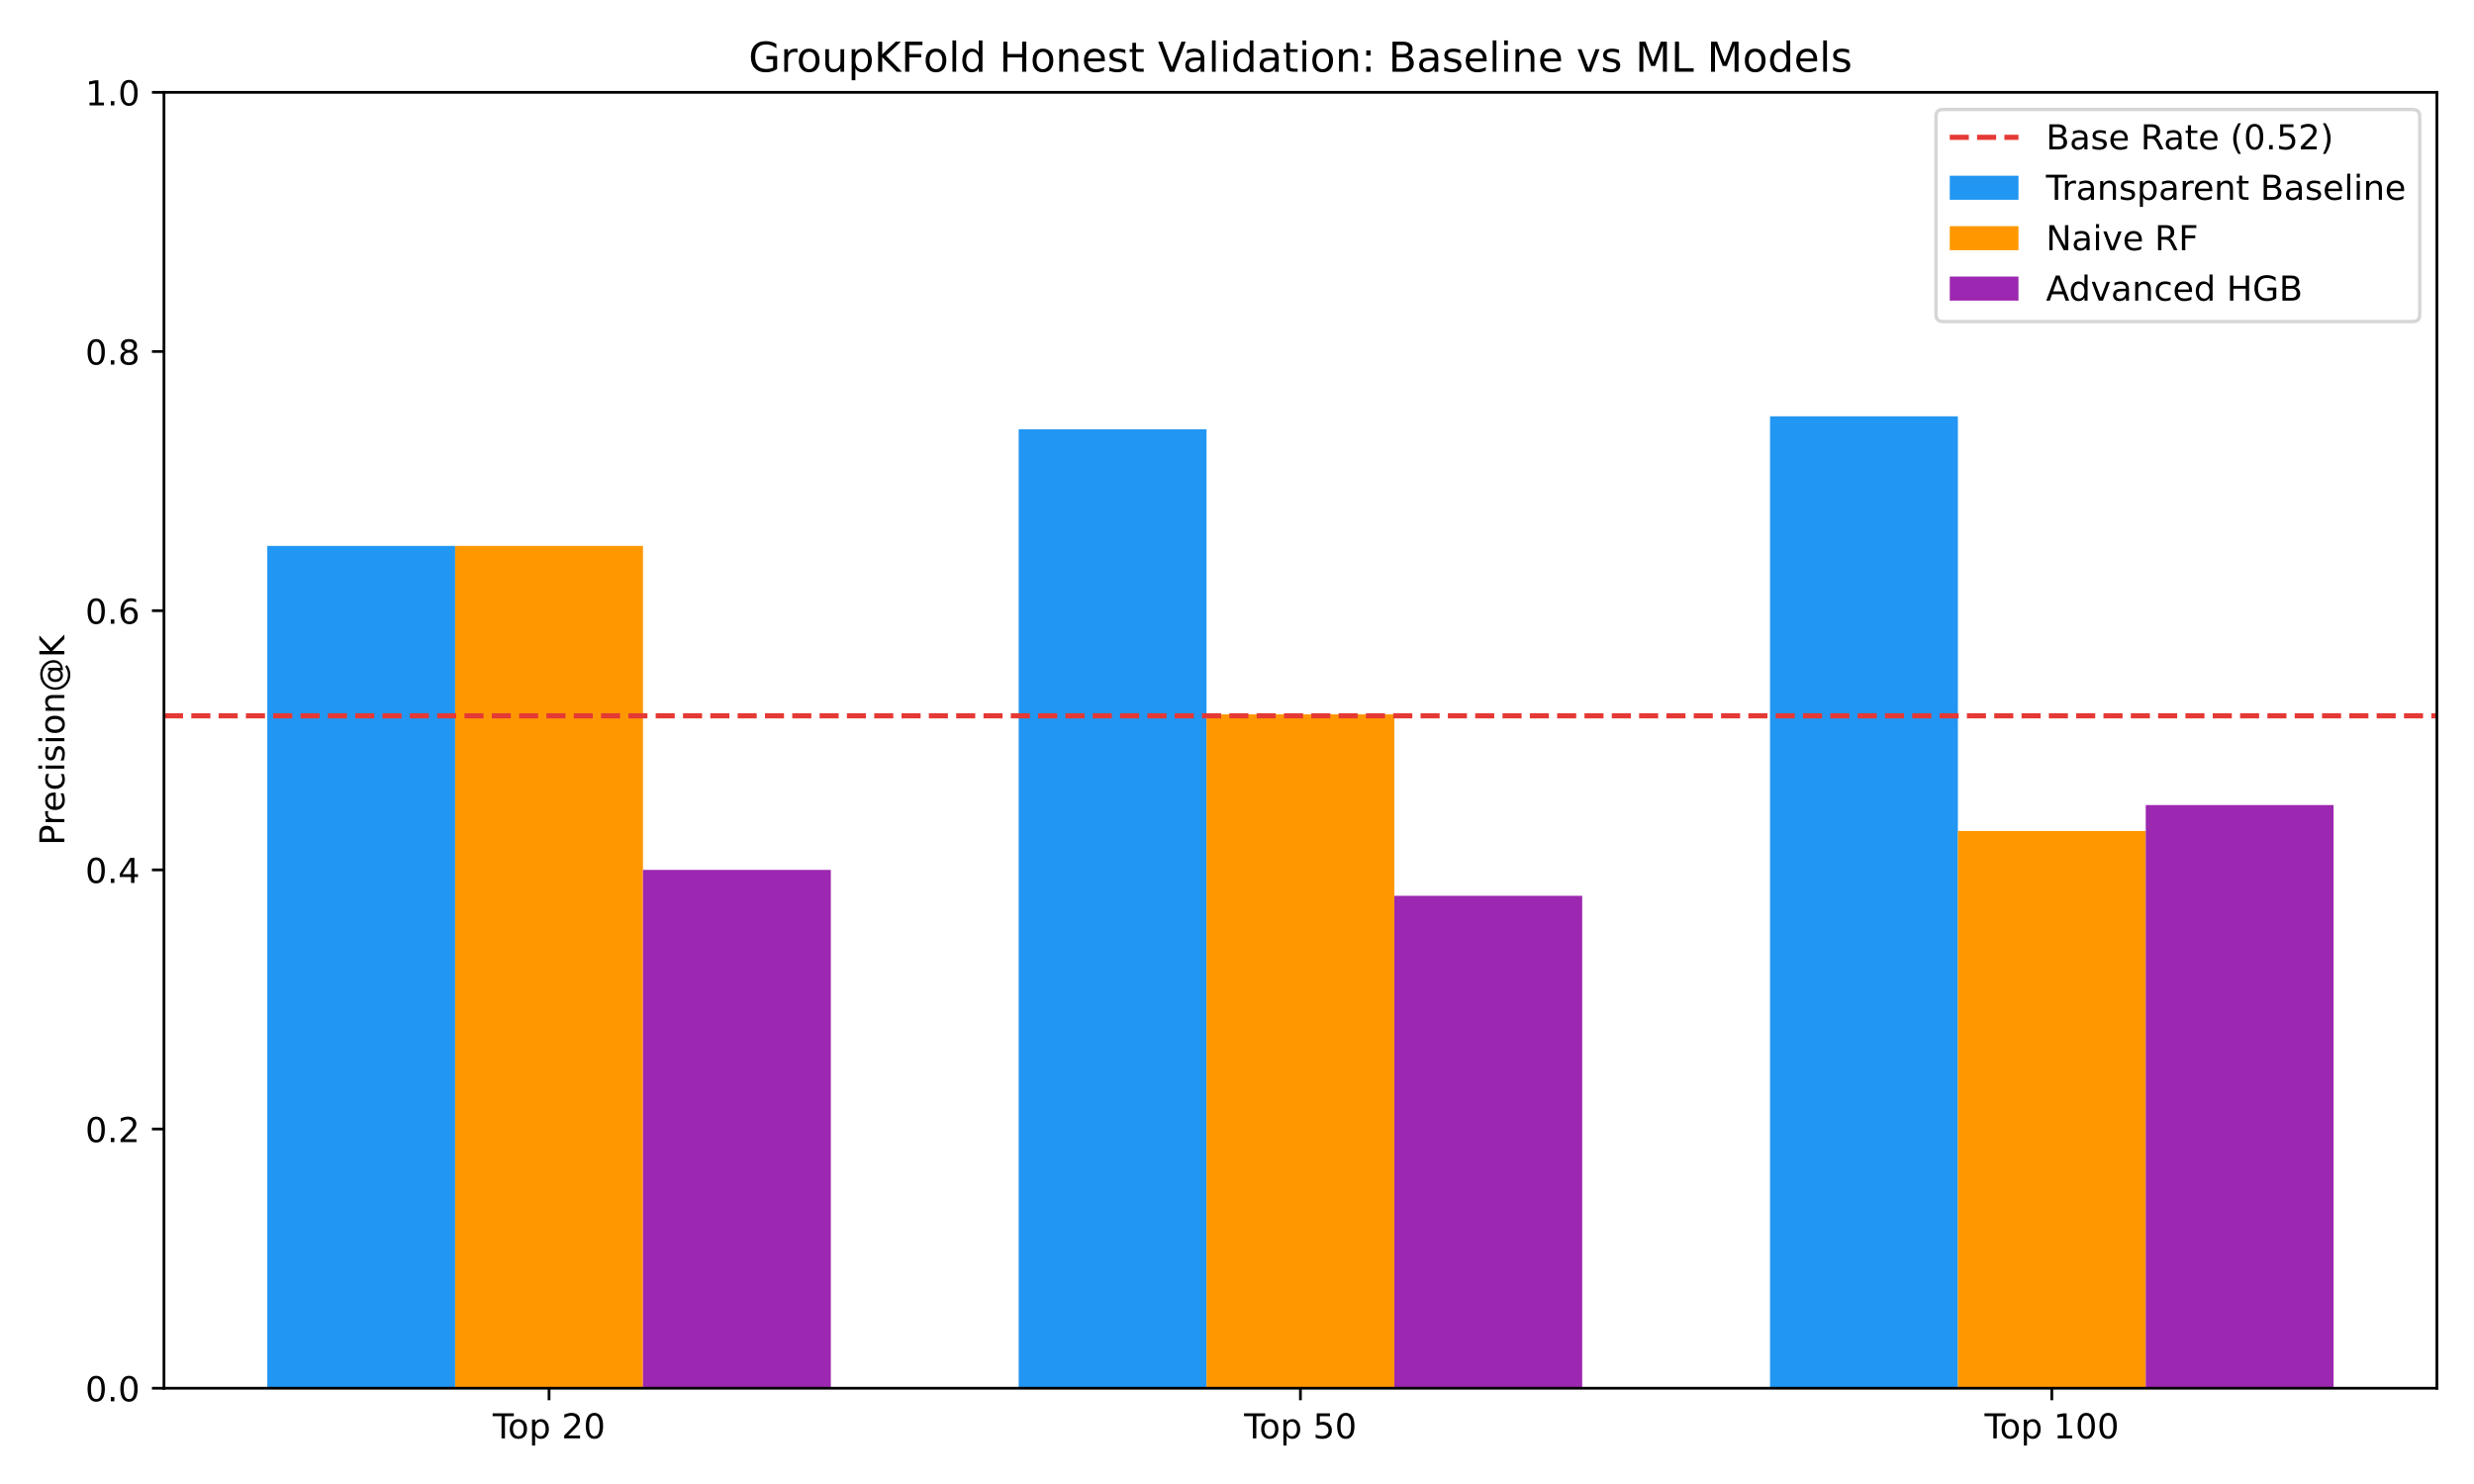
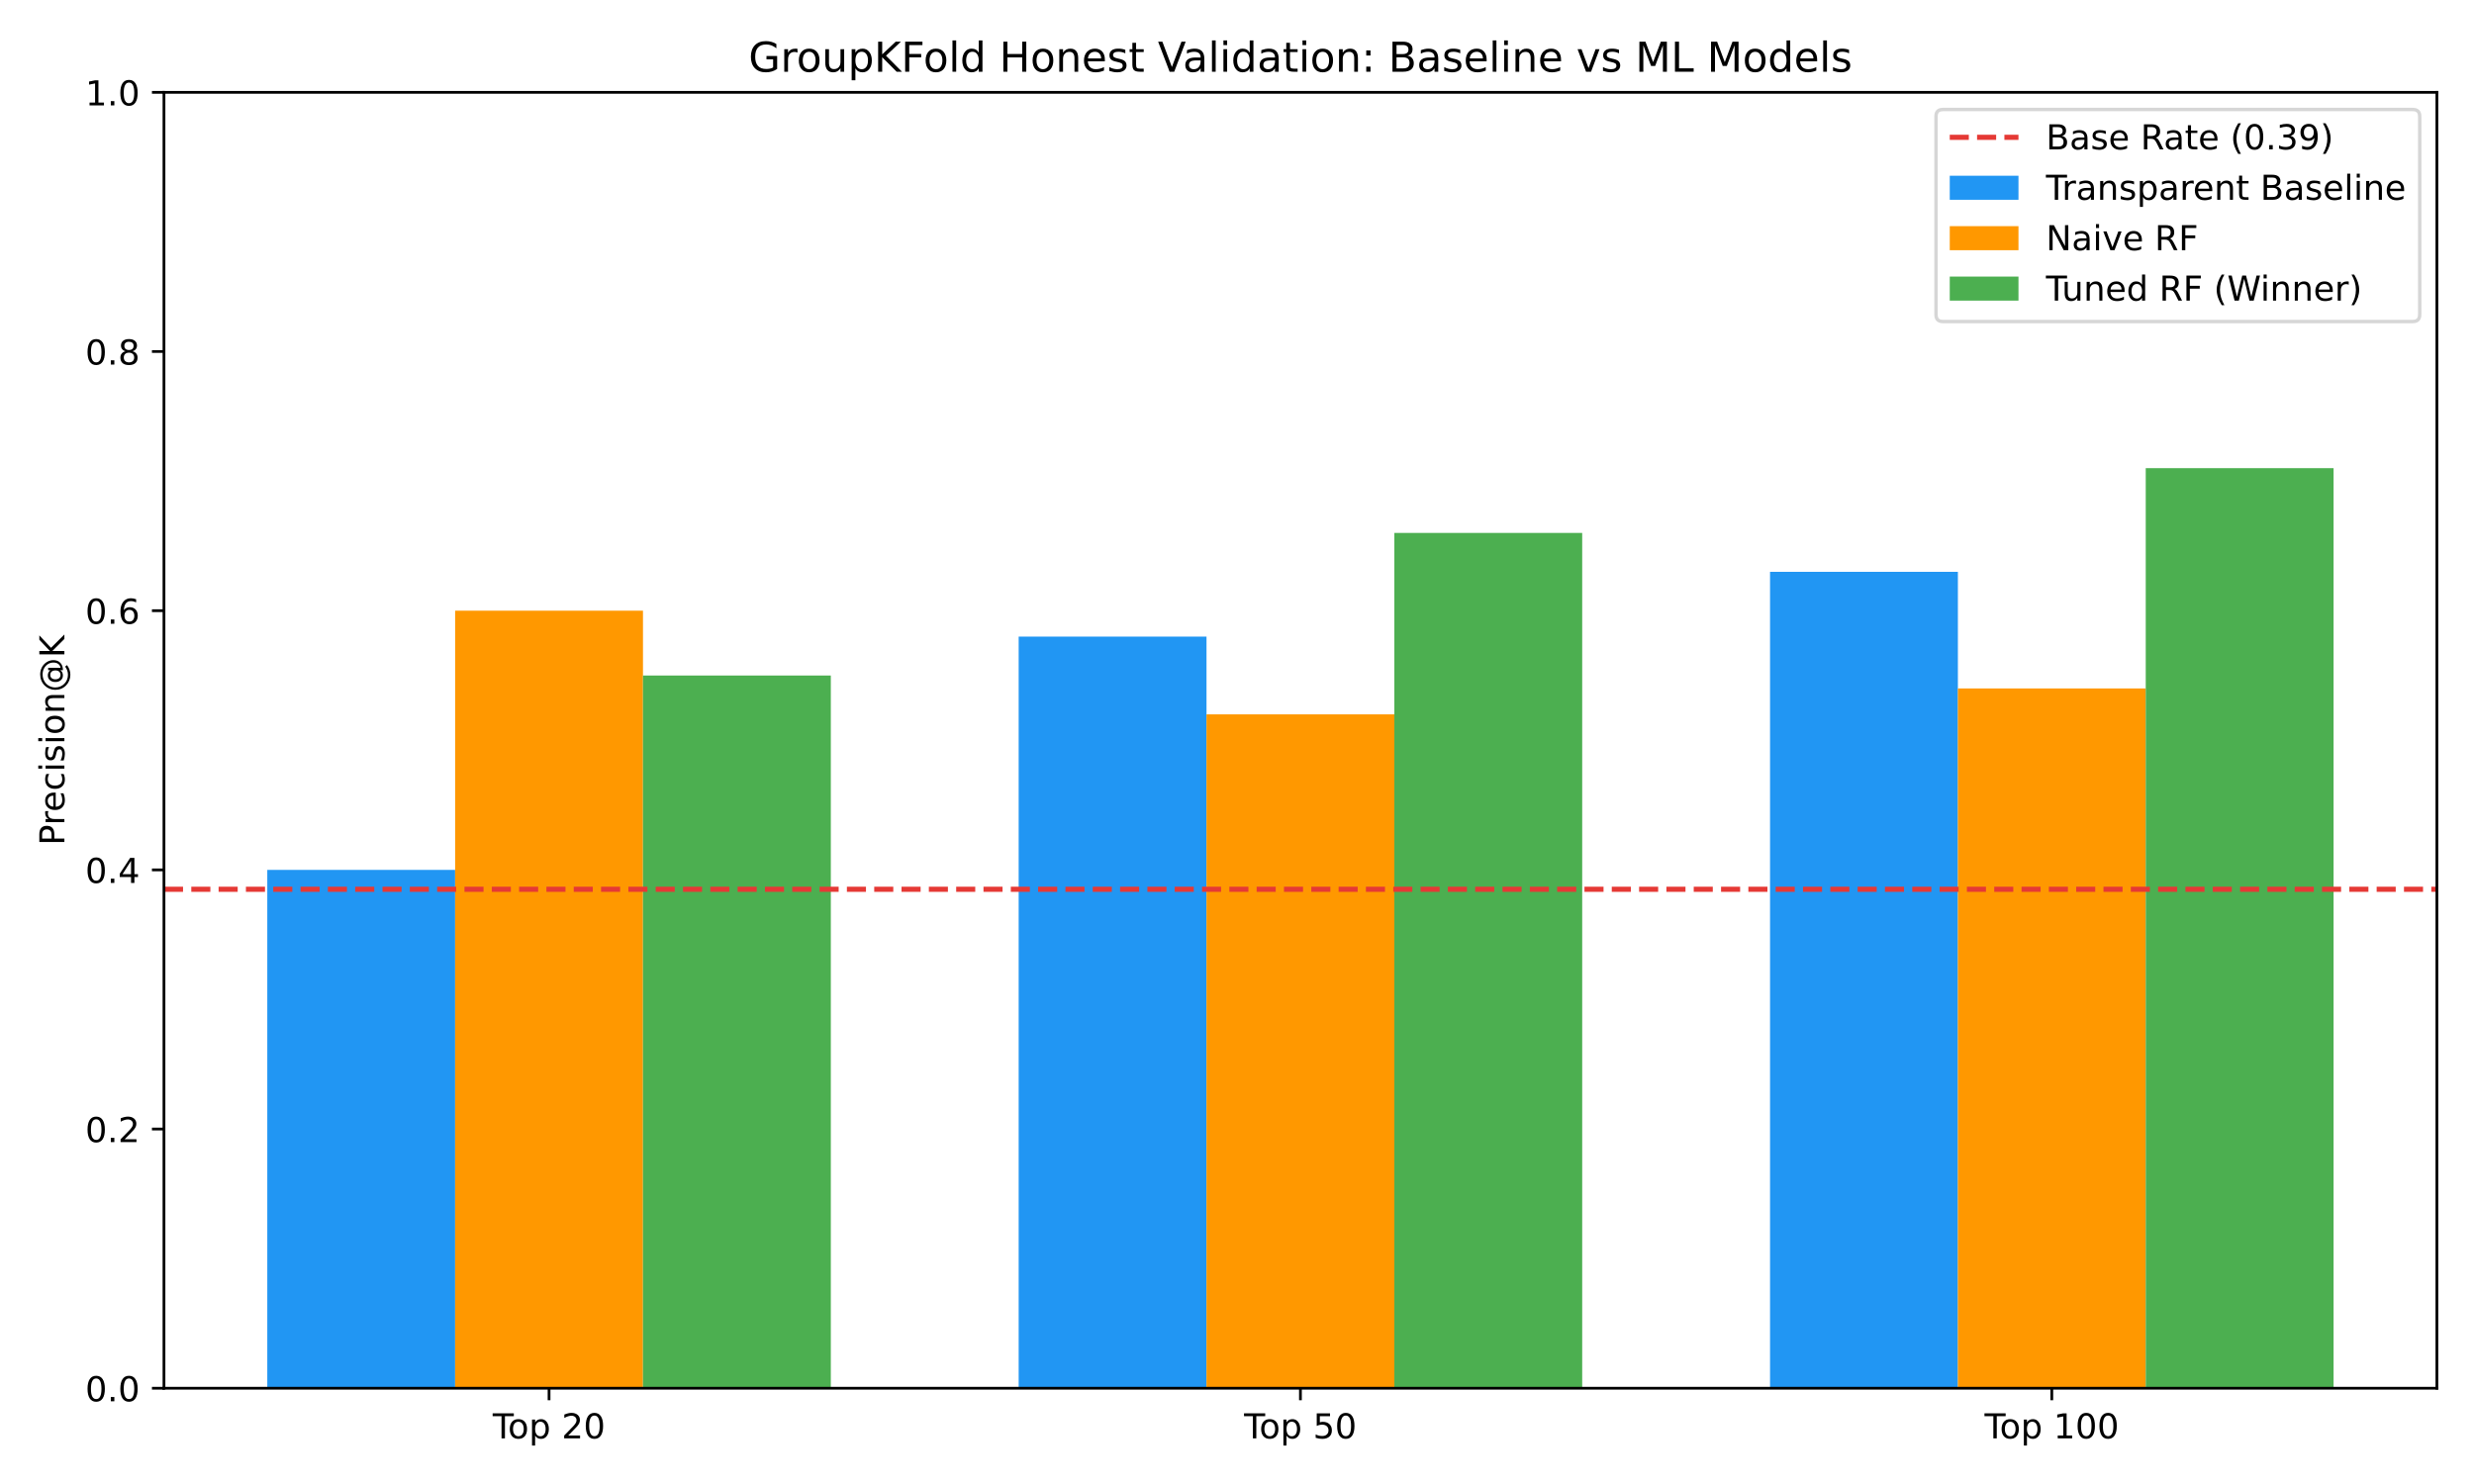
<svg xmlns="http://www.w3.org/2000/svg" xmlns:xlink="http://www.w3.org/1999/xlink" width="720pt" height="432pt" viewBox="0 0 720 432" version="1.1">
  <defs>
    <style type="text/css">*{stroke-linejoin: round; stroke-linecap: butt}</style>
  </defs>
  <g id="figure_1">
    <g id="patch_1">
      <path d="M 0 432  L 720 432  L 720 0  L 0 0  z " style="fill: #ffffff" />
    </g>
    <g id="axes_1">
      <g id="patch_2">
        <path d="M 47.72 404.12  L 709.2 404.12  L 709.2 26.88  L 47.72 26.88  z " style="fill: #ffffff" />
      </g>
      <g id="patch_3">
-         <path d="M 77.787 404.12  L 132.455 404.12  L 132.455 158.914  L 77.787 158.914  z " clip-path="url(#p6fac7a1ce3)" style="fill: #2196f3" />
+         <path d="M 77.787 404.12  L 132.455 404.12  L 132.455 253.224  L 77.787 253.224  z " clip-path="url(#p44893b37e2)" style="fill: #2196f3" />
      </g>
      <g id="patch_4">
-         <path d="M 296.458 404.12  L 351.126 404.12  L 351.126 124.962  L 296.458 124.962  z " clip-path="url(#p6fac7a1ce3)" style="fill: #2196f3" />
+         <path d="M 296.458 404.12  L 351.126 404.12  L 351.126 185.321  L 296.458 185.321  z " clip-path="url(#p44893b37e2)" style="fill: #2196f3" />
      </g>
      <g id="patch_5">
-         <path d="M 515.129 404.12  L 569.797 404.12  L 569.797 121.19  L 515.129 121.19  z " clip-path="url(#p6fac7a1ce3)" style="fill: #2196f3" />
+         <path d="M 515.129 404.12  L 569.797 404.12  L 569.797 166.459  L 515.129 166.459  z " clip-path="url(#p44893b37e2)" style="fill: #2196f3" />
      </g>
      <g id="patch_6">
-         <path d="M 132.455 404.12  L 187.123 404.12  L 187.123 158.914  L 132.455 158.914  z " clip-path="url(#p6fac7a1ce3)" style="fill: #ff9800" />
+         <path d="M 132.455 404.12  L 187.123 404.12  L 187.123 177.776  L 132.455 177.776  z " clip-path="url(#p44893b37e2)" style="fill: #ff9800" />
      </g>
      <g id="patch_7">
-         <path d="M 351.126 404.12  L 405.794 404.12  L 405.794 207.955  L 351.126 207.955  z " clip-path="url(#p6fac7a1ce3)" style="fill: #ff9800" />
+         <path d="M 351.126 404.12  L 405.794 404.12  L 405.794 207.955  L 351.126 207.955  z " clip-path="url(#p44893b37e2)" style="fill: #ff9800" />
      </g>
      <g id="patch_8">
-         <path d="M 569.797 404.12  L 624.465 404.12  L 624.465 241.907  L 569.797 241.907  z " clip-path="url(#p6fac7a1ce3)" style="fill: #ff9800" />
+         <path d="M 569.797 404.12  L 624.465 404.12  L 624.465 200.41  L 569.797 200.41  z " clip-path="url(#p44893b37e2)" style="fill: #ff9800" />
      </g>
      <g id="patch_9">
-         <path d="M 187.123 404.12  L 241.791 404.12  L 241.791 253.224  L 187.123 253.224  z " clip-path="url(#p6fac7a1ce3)" style="fill: #9c27b0" />
+         <path d="M 187.123 404.12  L 241.791 404.12  L 241.791 196.638  L 187.123 196.638  z " clip-path="url(#p44893b37e2)" style="fill: #4caf50" />
      </g>
      <g id="patch_10">
-         <path d="M 405.794 404.12  L 460.462 404.12  L 460.462 260.769  L 405.794 260.769  z " clip-path="url(#p6fac7a1ce3)" style="fill: #9c27b0" />
+         <path d="M 405.794 404.12  L 460.462 404.12  L 460.462 155.142  L 405.794 155.142  z " clip-path="url(#p44893b37e2)" style="fill: #4caf50" />
      </g>
      <g id="patch_11">
-         <path d="M 624.465 404.12  L 679.133 404.12  L 679.133 234.362  L 624.465 234.362  z " clip-path="url(#p6fac7a1ce3)" style="fill: #9c27b0" />
+         <path d="M 624.465 404.12  L 679.133 404.12  L 679.133 136.28  L 624.465 136.28  z " clip-path="url(#p44893b37e2)" style="fill: #4caf50" />
      </g>
      <g id="matplotlib.axis_1">
        <g id="xtick_1">
          <g id="line2d_1">
            <defs>
-               <path id="m9fb6469fd8" d="M 0 0  L 0 3.5  " style="stroke: #000000; stroke-width: 0.8" />
-             </defs>
-             <g>
-               <use xlink:href="#m9fb6469fd8" x="159.789" y="404.12" style="stroke: #000000; stroke-width: 0.8" />
+               <path id="m343d3f849c" d="M 0 0  L 0 3.5  " style="stroke: #000000; stroke-width: 0.8" />
+             </defs>
+             <g>
+               <use xlink:href="#m343d3f849c" x="159.789" y="404.12" style="stroke: #000000; stroke-width: 0.8" />
            </g>
          </g>
          <g id="text_1">
            <g transform="translate(143.3999 418.7184) scale(0.1 -0.1)">
              <defs>
                <path id="DejaVuSans-54" d="M -19 4666  L 3928 4666  L 3928 4134  L 2272 4134  L 2272 0  L 1638 0  L 1638 4134  L -19 4134  L -19 4666  z " transform="scale(0.015625)" />
                <path id="DejaVuSans-6f" d="M 1959 3097  Q 1497 3097 1228 2736  Q 959 2375 959 1747  Q 959 1119 1226 758  Q 1494 397 1959 397  Q 2419 397 2687 759  Q 2956 1122 2956 1747  Q 2956 2369 2687 2733  Q 2419 3097 1959 3097  z M 1959 3584  Q 2709 3584 3137 3096  Q 3566 2609 3566 1747  Q 3566 888 3137 398  Q 2709 -91 1959 -91  Q 1206 -91 779 398  Q 353 888 353 1747  Q 353 2609 779 3096  Q 1206 3584 1959 3584  z " transform="scale(0.015625)" />
                <path id="DejaVuSans-70" d="M 1159 525  L 1159 -1331  L 581 -1331  L 581 3500  L 1159 3500  L 1159 2969  Q 1341 3281 1617 3432  Q 1894 3584 2278 3584  Q 2916 3584 3314 3078  Q 3713 2572 3713 1747  Q 3713 922 3314 415  Q 2916 -91 2278 -91  Q 1894 -91 1617 61  Q 1341 213 1159 525  z M 3116 1747  Q 3116 2381 2855 2742  Q 2594 3103 2138 3103  Q 1681 3103 1420 2742  Q 1159 2381 1159 1747  Q 1159 1113 1420 752  Q 1681 391 2138 391  Q 2594 391 2855 752  Q 3116 1113 3116 1747  z " transform="scale(0.015625)" />
                <path id="DejaVuSans-20" transform="scale(0.015625)" />
                <path id="DejaVuSans-32" d="M 1228 531  L 3431 531  L 3431 0  L 469 0  L 469 531  Q 828 903 1448 1529  Q 2069 2156 2228 2338  Q 2531 2678 2651 2914  Q 2772 3150 2772 3378  Q 2772 3750 2511 3984  Q 2250 4219 1831 4219  Q 1534 4219 1204 4116  Q 875 4013 500 3803  L 500 4441  Q 881 4594 1212 4672  Q 1544 4750 1819 4750  Q 2544 4750 2975 4387  Q 3406 4025 3406 3419  Q 3406 3131 3298 2873  Q 3191 2616 2906 2266  Q 2828 2175 2409 1742  Q 1991 1309 1228 531  z " transform="scale(0.015625)" />
                <path id="DejaVuSans-30" d="M 2034 4250  Q 1547 4250 1301 3770  Q 1056 3291 1056 2328  Q 1056 1369 1301 889  Q 1547 409 2034 409  Q 2525 409 2770 889  Q 3016 1369 3016 2328  Q 3016 3291 2770 3770  Q 2525 4250 2034 4250  z M 2034 4750  Q 2819 4750 3233 4129  Q 3647 3509 3647 2328  Q 3647 1150 3233 529  Q 2819 -91 2034 -91  Q 1250 -91 836 529  Q 422 1150 422 2328  Q 422 3509 836 4129  Q 1250 4750 2034 4750  z " transform="scale(0.015625)" />
              </defs>
              <use xlink:href="#DejaVuSans-54" />
              <use xlink:href="#DejaVuSans-6f" transform="translate(44.08398 0)" />
              <use xlink:href="#DejaVuSans-70" transform="translate(105.2656 0)" />
              <use xlink:href="#DejaVuSans-20" transform="translate(168.7422 0)" />
              <use xlink:href="#DejaVuSans-32" transform="translate(200.5293 0)" />
              <use xlink:href="#DejaVuSans-30" transform="translate(264.1523 0)" />
            </g>
          </g>
        </g>
        <g id="xtick_2">
          <g id="line2d_2">
            <g>
-               <use xlink:href="#m9fb6469fd8" x="378.46" y="404.12" style="stroke: #000000; stroke-width: 0.8" />
+               <use xlink:href="#m343d3f849c" x="378.46" y="404.12" style="stroke: #000000; stroke-width: 0.8" />
            </g>
          </g>
          <g id="text_2">
            <g transform="translate(362.0709 418.7184) scale(0.1 -0.1)">
              <defs>
                <path id="DejaVuSans-35" d="M 691 4666  L 3169 4666  L 3169 4134  L 1269 4134  L 1269 2991  Q 1406 3038 1543 3061  Q 1681 3084 1819 3084  Q 2600 3084 3056 2656  Q 3513 2228 3513 1497  Q 3513 744 3044 326  Q 2575 -91 1722 -91  Q 1428 -91 1123 -41  Q 819 9 494 109  L 494 744  Q 775 591 1075 516  Q 1375 441 1709 441  Q 2250 441 2565 725  Q 2881 1009 2881 1497  Q 2881 1984 2565 2268  Q 2250 2553 1709 2553  Q 1456 2553 1204 2497  Q 953 2441 691 2322  L 691 4666  z " transform="scale(0.015625)" />
              </defs>
              <use xlink:href="#DejaVuSans-54" />
              <use xlink:href="#DejaVuSans-6f" transform="translate(44.08398 0)" />
              <use xlink:href="#DejaVuSans-70" transform="translate(105.2656 0)" />
              <use xlink:href="#DejaVuSans-20" transform="translate(168.7422 0)" />
              <use xlink:href="#DejaVuSans-35" transform="translate(200.5293 0)" />
              <use xlink:href="#DejaVuSans-30" transform="translate(264.1523 0)" />
            </g>
          </g>
        </g>
        <g id="xtick_3">
          <g id="line2d_3">
            <g>
-               <use xlink:href="#m9fb6469fd8" x="597.131" y="404.12" style="stroke: #000000; stroke-width: 0.8" />
+               <use xlink:href="#m343d3f849c" x="597.131" y="404.12" style="stroke: #000000; stroke-width: 0.8" />
            </g>
          </g>
          <g id="text_3">
            <g transform="translate(577.5608 418.7184) scale(0.1 -0.1)">
              <defs>
                <path id="DejaVuSans-31" d="M 794 531  L 1825 531  L 1825 4091  L 703 3866  L 703 4441  L 1819 4666  L 2450 4666  L 2450 531  L 3481 531  L 3481 0  L 794 0  L 794 531  z " transform="scale(0.015625)" />
              </defs>
              <use xlink:href="#DejaVuSans-54" />
              <use xlink:href="#DejaVuSans-6f" transform="translate(44.08398 0)" />
              <use xlink:href="#DejaVuSans-70" transform="translate(105.2656 0)" />
              <use xlink:href="#DejaVuSans-20" transform="translate(168.7422 0)" />
              <use xlink:href="#DejaVuSans-31" transform="translate(200.5293 0)" />
              <use xlink:href="#DejaVuSans-30" transform="translate(264.1523 0)" />
              <use xlink:href="#DejaVuSans-30" transform="translate(327.7754 0)" />
            </g>
          </g>
        </g>
      </g>
      <g id="matplotlib.axis_2">
        <g id="ytick_1">
          <g id="line2d_4">
            <defs>
-               <path id="mf5c9fa3a97" d="M 0 0  L -3.5 0  " style="stroke: #000000; stroke-width: 0.8" />
-             </defs>
-             <g>
-               <use xlink:href="#mf5c9fa3a97" x="47.72" y="404.12" style="stroke: #000000; stroke-width: 0.8" />
+               <path id="m980106cc9d" d="M 0 0  L -3.5 0  " style="stroke: #000000; stroke-width: 0.8" />
+             </defs>
+             <g>
+               <use xlink:href="#m980106cc9d" x="47.72" y="404.12" style="stroke: #000000; stroke-width: 0.8" />
            </g>
          </g>
          <g id="text_4">
            <g transform="translate(24.81687 407.9192) scale(0.1 -0.1)">
              <defs>
                <path id="DejaVuSans-2e" d="M 684 794  L 1344 794  L 1344 0  L 684 0  L 684 794  z " transform="scale(0.015625)" />
              </defs>
              <use xlink:href="#DejaVuSans-30" />
              <use xlink:href="#DejaVuSans-2e" transform="translate(63.62305 0)" />
              <use xlink:href="#DejaVuSans-30" transform="translate(95.41016 0)" />
            </g>
          </g>
        </g>
        <g id="ytick_2">
          <g id="line2d_5">
            <g>
-               <use xlink:href="#mf5c9fa3a97" x="47.72" y="328.672" style="stroke: #000000; stroke-width: 0.8" />
+               <use xlink:href="#m980106cc9d" x="47.72" y="328.672" style="stroke: #000000; stroke-width: 0.8" />
            </g>
          </g>
          <g id="text_5">
            <g transform="translate(24.81687 332.4712) scale(0.1 -0.1)">
              <use xlink:href="#DejaVuSans-30" />
              <use xlink:href="#DejaVuSans-2e" transform="translate(63.62305 0)" />
              <use xlink:href="#DejaVuSans-32" transform="translate(95.41016 0)" />
            </g>
          </g>
        </g>
        <g id="ytick_3">
          <g id="line2d_6">
            <g>
-               <use xlink:href="#mf5c9fa3a97" x="47.72" y="253.224" style="stroke: #000000; stroke-width: 0.8" />
+               <use xlink:href="#m980106cc9d" x="47.72" y="253.224" style="stroke: #000000; stroke-width: 0.8" />
            </g>
          </g>
          <g id="text_6">
            <g transform="translate(24.81687 257.0232) scale(0.1 -0.1)">
              <defs>
                <path id="DejaVuSans-34" d="M 2419 4116  L 825 1625  L 2419 1625  L 2419 4116  z M 2253 4666  L 3047 4666  L 3047 1625  L 3713 1625  L 3713 1100  L 3047 1100  L 3047 0  L 2419 0  L 2419 1100  L 313 1100  L 313 1709  L 2253 4666  z " transform="scale(0.015625)" />
              </defs>
              <use xlink:href="#DejaVuSans-30" />
              <use xlink:href="#DejaVuSans-2e" transform="translate(63.62305 0)" />
              <use xlink:href="#DejaVuSans-34" transform="translate(95.41016 0)" />
            </g>
          </g>
        </g>
        <g id="ytick_4">
          <g id="line2d_7">
            <g>
-               <use xlink:href="#mf5c9fa3a97" x="47.72" y="177.776" style="stroke: #000000; stroke-width: 0.8" />
+               <use xlink:href="#m980106cc9d" x="47.72" y="177.776" style="stroke: #000000; stroke-width: 0.8" />
            </g>
          </g>
          <g id="text_7">
            <g transform="translate(24.81687 181.5752) scale(0.1 -0.1)">
              <defs>
                <path id="DejaVuSans-36" d="M 2113 2584  Q 1688 2584 1439 2293  Q 1191 2003 1191 1497  Q 1191 994 1439 701  Q 1688 409 2113 409  Q 2538 409 2786 701  Q 3034 994 3034 1497  Q 3034 2003 2786 2293  Q 2538 2584 2113 2584  z M 3366 4563  L 3366 3988  Q 3128 4100 2886 4159  Q 2644 4219 2406 4219  Q 1781 4219 1451 3797  Q 1122 3375 1075 2522  Q 1259 2794 1537 2939  Q 1816 3084 2150 3084  Q 2853 3084 3261 2657  Q 3669 2231 3669 1497  Q 3669 778 3244 343  Q 2819 -91 2113 -91  Q 1303 -91 875 529  Q 447 1150 447 2328  Q 447 3434 972 4092  Q 1497 4750 2381 4750  Q 2619 4750 2861 4703  Q 3103 4656 3366 4563  z " transform="scale(0.015625)" />
              </defs>
              <use xlink:href="#DejaVuSans-30" />
              <use xlink:href="#DejaVuSans-2e" transform="translate(63.62305 0)" />
              <use xlink:href="#DejaVuSans-36" transform="translate(95.41016 0)" />
            </g>
          </g>
        </g>
        <g id="ytick_5">
          <g id="line2d_8">
            <g>
-               <use xlink:href="#mf5c9fa3a97" x="47.72" y="102.328" style="stroke: #000000; stroke-width: 0.8" />
+               <use xlink:href="#m980106cc9d" x="47.72" y="102.328" style="stroke: #000000; stroke-width: 0.8" />
            </g>
          </g>
          <g id="text_8">
            <g transform="translate(24.81687 106.1272) scale(0.1 -0.1)">
              <defs>
                <path id="DejaVuSans-38" d="M 2034 2216  Q 1584 2216 1326 1975  Q 1069 1734 1069 1313  Q 1069 891 1326 650  Q 1584 409 2034 409  Q 2484 409 2743 651  Q 3003 894 3003 1313  Q 3003 1734 2745 1975  Q 2488 2216 2034 2216  z M 1403 2484  Q 997 2584 770 2862  Q 544 3141 544 3541  Q 544 4100 942 4425  Q 1341 4750 2034 4750  Q 2731 4750 3128 4425  Q 3525 4100 3525 3541  Q 3525 3141 3298 2862  Q 3072 2584 2669 2484  Q 3125 2378 3379 2068  Q 3634 1759 3634 1313  Q 3634 634 3220 271  Q 2806 -91 2034 -91  Q 1263 -91 848 271  Q 434 634 434 1313  Q 434 1759 690 2068  Q 947 2378 1403 2484  z M 1172 3481  Q 1172 3119 1398 2916  Q 1625 2713 2034 2713  Q 2441 2713 2670 2916  Q 2900 3119 2900 3481  Q 2900 3844 2670 4047  Q 2441 4250 2034 4250  Q 1625 4250 1398 4047  Q 1172 3844 1172 3481  z " transform="scale(0.015625)" />
              </defs>
              <use xlink:href="#DejaVuSans-30" />
              <use xlink:href="#DejaVuSans-2e" transform="translate(63.62305 0)" />
              <use xlink:href="#DejaVuSans-38" transform="translate(95.41016 0)" />
            </g>
          </g>
        </g>
        <g id="ytick_6">
          <g id="line2d_9">
            <g>
-               <use xlink:href="#mf5c9fa3a97" x="47.72" y="26.88" style="stroke: #000000; stroke-width: 0.8" />
+               <use xlink:href="#m980106cc9d" x="47.72" y="26.88" style="stroke: #000000; stroke-width: 0.8" />
            </g>
          </g>
          <g id="text_9">
            <g transform="translate(24.81687 30.67922) scale(0.1 -0.1)">
              <use xlink:href="#DejaVuSans-31" />
              <use xlink:href="#DejaVuSans-2e" transform="translate(63.62305 0)" />
              <use xlink:href="#DejaVuSans-30" transform="translate(95.41016 0)" />
            </g>
          </g>
        </g>
        <g id="text_10">
          <g transform="translate(18.73719 246.0859) rotate(-90) scale(0.1 -0.1)">
            <defs>
              <path id="DejaVuSans-50" d="M 1259 4147  L 1259 2394  L 2053 2394  Q 2494 2394 2734 2622  Q 2975 2850 2975 3272  Q 2975 3691 2734 3919  Q 2494 4147 2053 4147  L 1259 4147  z M 628 4666  L 2053 4666  Q 2838 4666 3239 4311  Q 3641 3956 3641 3272  Q 3641 2581 3239 2228  Q 2838 1875 2053 1875  L 1259 1875  L 1259 0  L 628 0  L 628 4666  z " transform="scale(0.015625)" />
              <path id="DejaVuSans-72" d="M 2631 2963  Q 2534 3019 2420 3045  Q 2306 3072 2169 3072  Q 1681 3072 1420 2755  Q 1159 2438 1159 1844  L 1159 0  L 581 0  L 581 3500  L 1159 3500  L 1159 2956  Q 1341 3275 1631 3429  Q 1922 3584 2338 3584  Q 2397 3584 2469 3576  Q 2541 3569 2628 3553  L 2631 2963  z " transform="scale(0.015625)" />
              <path id="DejaVuSans-65" d="M 3597 1894  L 3597 1613  L 953 1613  Q 991 1019 1311 708  Q 1631 397 2203 397  Q 2534 397 2845 478  Q 3156 559 3463 722  L 3463 178  Q 3153 47 2828 -22  Q 2503 -91 2169 -91  Q 1331 -91 842 396  Q 353 884 353 1716  Q 353 2575 817 3079  Q 1281 3584 2069 3584  Q 2775 3584 3186 3129  Q 3597 2675 3597 1894  z M 3022 2063  Q 3016 2534 2758 2815  Q 2500 3097 2075 3097  Q 1594 3097 1305 2825  Q 1016 2553 972 2059  L 3022 2063  z " transform="scale(0.015625)" />
              <path id="DejaVuSans-63" d="M 3122 3366  L 3122 2828  Q 2878 2963 2633 3030  Q 2388 3097 2138 3097  Q 1578 3097 1268 2742  Q 959 2388 959 1747  Q 959 1106 1268 751  Q 1578 397 2138 397  Q 2388 397 2633 464  Q 2878 531 3122 666  L 3122 134  Q 2881 22 2623 -34  Q 2366 -91 2075 -91  Q 1284 -91 818 406  Q 353 903 353 1747  Q 353 2603 823 3093  Q 1294 3584 2113 3584  Q 2378 3584 2631 3529  Q 2884 3475 3122 3366  z " transform="scale(0.015625)" />
              <path id="DejaVuSans-69" d="M 603 3500  L 1178 3500  L 1178 0  L 603 0  L 603 3500  z M 603 4863  L 1178 4863  L 1178 4134  L 603 4134  L 603 4863  z " transform="scale(0.015625)" />
              <path id="DejaVuSans-73" d="M 2834 3397  L 2834 2853  Q 2591 2978 2328 3040  Q 2066 3103 1784 3103  Q 1356 3103 1142 2972  Q 928 2841 928 2578  Q 928 2378 1081 2264  Q 1234 2150 1697 2047  L 1894 2003  Q 2506 1872 2764 1633  Q 3022 1394 3022 966  Q 3022 478 2636 193  Q 2250 -91 1575 -91  Q 1294 -91 989 -36  Q 684 19 347 128  L 347 722  Q 666 556 975 473  Q 1284 391 1588 391  Q 1994 391 2212 530  Q 2431 669 2431 922  Q 2431 1156 2273 1281  Q 2116 1406 1581 1522  L 1381 1569  Q 847 1681 609 1914  Q 372 2147 372 2553  Q 372 3047 722 3315  Q 1072 3584 1716 3584  Q 2034 3584 2315 3537  Q 2597 3491 2834 3397  z " transform="scale(0.015625)" />
              <path id="DejaVuSans-6e" d="M 3513 2113  L 3513 0  L 2938 0  L 2938 2094  Q 2938 2591 2744 2837  Q 2550 3084 2163 3084  Q 1697 3084 1428 2787  Q 1159 2491 1159 1978  L 1159 0  L 581 0  L 581 3500  L 1159 3500  L 1159 2956  Q 1366 3272 1645 3428  Q 1925 3584 2291 3584  Q 2894 3584 3203 3211  Q 3513 2838 3513 2113  z " transform="scale(0.015625)" />
              <path id="DejaVuSans-40" d="M 2381 1678  Q 2381 1231 2603 976  Q 2825 722 3213 722  Q 3597 722 3817 978  Q 4038 1234 4038 1678  Q 4038 2116 3813 2373  Q 3588 2631 3206 2631  Q 2828 2631 2604 2375  Q 2381 2119 2381 1678  z M 4084 744  Q 3897 503 3655 389  Q 3413 275 3091 275  Q 2553 275 2217 664  Q 1881 1053 1881 1678  Q 1881 2303 2218 2693  Q 2556 3084 3091 3084  Q 3413 3084 3656 2967  Q 3900 2850 4084 2613  L 4084 3022  L 4531 3022  L 4531 722  Q 4988 791 5245 1139  Q 5503 1488 5503 2041  Q 5503 2375 5404 2669  Q 5306 2963 5106 3213  Q 4781 3622 4314 3839  Q 3847 4056 3297 4056  Q 2913 4056 2559 3954  Q 2206 3853 1906 3653  Q 1416 3334 1139 2817  Q 863 2300 863 1697  Q 863 1200 1042 765  Q 1222 331 1563 0  Q 1891 -325 2322 -495  Q 2753 -666 3244 -666  Q 3647 -666 4036 -530  Q 4425 -394 4750 -141  L 5031 -488  Q 4641 -791 4180 -952  Q 3719 -1113 3244 -1113  Q 2666 -1113 2153 -908  Q 1641 -703 1241 -313  Q 841 78 631 592  Q 422 1106 422 1697  Q 422 2266 634 2781  Q 847 3297 1241 3688  Q 1644 4084 2172 4295  Q 2700 4506 3291 4506  Q 3953 4506 4520 4234  Q 5088 3963 5472 3463  Q 5706 3156 5829 2797  Q 5953 2438 5953 2053  Q 5953 1231 5456 756  Q 4959 281 4084 263  L 4084 744  z " transform="scale(0.015625)" />
              <path id="DejaVuSans-4b" d="M 628 4666  L 1259 4666  L 1259 2694  L 3353 4666  L 4166 4666  L 1850 2491  L 4331 0  L 3500 0  L 1259 2247  L 1259 0  L 628 0  L 628 4666  z " transform="scale(0.015625)" />
            </defs>
            <use xlink:href="#DejaVuSans-50" />
            <use xlink:href="#DejaVuSans-72" transform="translate(58.55273 0)" />
            <use xlink:href="#DejaVuSans-65" transform="translate(97.41602 0)" />
            <use xlink:href="#DejaVuSans-63" transform="translate(158.9395 0)" />
            <use xlink:href="#DejaVuSans-69" transform="translate(213.9199 0)" />
            <use xlink:href="#DejaVuSans-73" transform="translate(241.7031 0)" />
            <use xlink:href="#DejaVuSans-69" transform="translate(293.8027 0)" />
            <use xlink:href="#DejaVuSans-6f" transform="translate(321.5859 0)" />
            <use xlink:href="#DejaVuSans-6e" transform="translate(382.7676 0)" />
            <use xlink:href="#DejaVuSans-40" transform="translate(446.1465 0)" />
            <use xlink:href="#DejaVuSans-4b" transform="translate(546.1465 0)" />
          </g>
        </g>
      </g>
      <g id="line2d_10">
-         <path d="M 47.72 208.371  L 709.2 208.371  " clip-path="url(#p6fac7a1ce3)" style="fill: none; stroke-dasharray: 5.55,2.4; stroke-dashoffset: 0; stroke: #e53935; stroke-width: 1.5" />
+         <path d="M 47.72 258.88  L 709.2 258.88  " clip-path="url(#p44893b37e2)" style="fill: none; stroke-dasharray: 5.55,2.4; stroke-dashoffset: 0; stroke: #e53935; stroke-width: 1.5" />
      </g>
      <g id="patch_12">
        <path d="M 47.72 404.12  L 47.72 26.88  " style="fill: none; stroke: #000000; stroke-width: 0.8; stroke-linejoin: miter; stroke-linecap: square" />
      </g>
      <g id="patch_13">
        <path d="M 709.2 404.12  L 709.2 26.88  " style="fill: none; stroke: #000000; stroke-width: 0.8; stroke-linejoin: miter; stroke-linecap: square" />
      </g>
      <g id="patch_14">
        <path d="M 47.72 404.12  L 709.2 404.12  " style="fill: none; stroke: #000000; stroke-width: 0.8; stroke-linejoin: miter; stroke-linecap: square" />
      </g>
      <g id="patch_15">
        <path d="M 47.72 26.88  L 709.2 26.88  " style="fill: none; stroke: #000000; stroke-width: 0.8; stroke-linejoin: miter; stroke-linecap: square" />
      </g>
      <g id="text_11">
        <g transform="translate(217.8569 20.88) scale(0.12 -0.12)">
          <defs>
            <path id="DejaVuSans-47" d="M 3809 666  L 3809 1919  L 2778 1919  L 2778 2438  L 4434 2438  L 4434 434  Q 4069 175 3628 42  Q 3188 -91 2688 -91  Q 1594 -91 976 548  Q 359 1188 359 2328  Q 359 3472 976 4111  Q 1594 4750 2688 4750  Q 3144 4750 3555 4637  Q 3966 4525 4313 4306  L 4313 3634  Q 3963 3931 3569 4081  Q 3175 4231 2741 4231  Q 1884 4231 1454 3753  Q 1025 3275 1025 2328  Q 1025 1384 1454 906  Q 1884 428 2741 428  Q 3075 428 3337 486  Q 3600 544 3809 666  z " transform="scale(0.015625)" />
            <path id="DejaVuSans-75" d="M 544 1381  L 544 3500  L 1119 3500  L 1119 1403  Q 1119 906 1312 657  Q 1506 409 1894 409  Q 2359 409 2629 706  Q 2900 1003 2900 1516  L 2900 3500  L 3475 3500  L 3475 0  L 2900 0  L 2900 538  Q 2691 219 2414 64  Q 2138 -91 1772 -91  Q 1169 -91 856 284  Q 544 659 544 1381  z M 1991 3584  L 1991 3584  z " transform="scale(0.015625)" />
            <path id="DejaVuSans-46" d="M 628 4666  L 3309 4666  L 3309 4134  L 1259 4134  L 1259 2759  L 3109 2759  L 3109 2228  L 1259 2228  L 1259 0  L 628 0  L 628 4666  z " transform="scale(0.015625)" />
            <path id="DejaVuSans-6c" d="M 603 4863  L 1178 4863  L 1178 0  L 603 0  L 603 4863  z " transform="scale(0.015625)" />
            <path id="DejaVuSans-64" d="M 2906 2969  L 2906 4863  L 3481 4863  L 3481 0  L 2906 0  L 2906 525  Q 2725 213 2448 61  Q 2172 -91 1784 -91  Q 1150 -91 751 415  Q 353 922 353 1747  Q 353 2572 751 3078  Q 1150 3584 1784 3584  Q 2172 3584 2448 3432  Q 2725 3281 2906 2969  z M 947 1747  Q 947 1113 1208 752  Q 1469 391 1925 391  Q 2381 391 2643 752  Q 2906 1113 2906 1747  Q 2906 2381 2643 2742  Q 2381 3103 1925 3103  Q 1469 3103 1208 2742  Q 947 2381 947 1747  z " transform="scale(0.015625)" />
            <path id="DejaVuSans-48" d="M 628 4666  L 1259 4666  L 1259 2753  L 3553 2753  L 3553 4666  L 4184 4666  L 4184 0  L 3553 0  L 3553 2222  L 1259 2222  L 1259 0  L 628 0  L 628 4666  z " transform="scale(0.015625)" />
            <path id="DejaVuSans-74" d="M 1172 4494  L 1172 3500  L 2356 3500  L 2356 3053  L 1172 3053  L 1172 1153  Q 1172 725 1289 603  Q 1406 481 1766 481  L 2356 481  L 2356 0  L 1766 0  Q 1100 0 847 248  Q 594 497 594 1153  L 594 3053  L 172 3053  L 172 3500  L 594 3500  L 594 4494  L 1172 4494  z " transform="scale(0.015625)" />
            <path id="DejaVuSans-56" d="M 1831 0  L 50 4666  L 709 4666  L 2188 738  L 3669 4666  L 4325 4666  L 2547 0  L 1831 0  z " transform="scale(0.015625)" />
            <path id="DejaVuSans-61" d="M 2194 1759  Q 1497 1759 1228 1600  Q 959 1441 959 1056  Q 959 750 1161 570  Q 1363 391 1709 391  Q 2188 391 2477 730  Q 2766 1069 2766 1631  L 2766 1759  L 2194 1759  z M 3341 1997  L 3341 0  L 2766 0  L 2766 531  Q 2569 213 2275 61  Q 1981 -91 1556 -91  Q 1019 -91 701 211  Q 384 513 384 1019  Q 384 1609 779 1909  Q 1175 2209 1959 2209  L 2766 2209  L 2766 2266  Q 2766 2663 2505 2880  Q 2244 3097 1772 3097  Q 1472 3097 1187 3025  Q 903 2953 641 2809  L 641 3341  Q 956 3463 1253 3523  Q 1550 3584 1831 3584  Q 2591 3584 2966 3190  Q 3341 2797 3341 1997  z " transform="scale(0.015625)" />
            <path id="DejaVuSans-3a" d="M 750 794  L 1409 794  L 1409 0  L 750 0  L 750 794  z M 750 3309  L 1409 3309  L 1409 2516  L 750 2516  L 750 3309  z " transform="scale(0.015625)" />
            <path id="DejaVuSans-42" d="M 1259 2228  L 1259 519  L 2272 519  Q 2781 519 3026 730  Q 3272 941 3272 1375  Q 3272 1813 3026 2020  Q 2781 2228 2272 2228  L 1259 2228  z M 1259 4147  L 1259 2741  L 2194 2741  Q 2656 2741 2882 2914  Q 3109 3088 3109 3444  Q 3109 3797 2882 3972  Q 2656 4147 2194 4147  L 1259 4147  z M 628 4666  L 2241 4666  Q 2963 4666 3353 4366  Q 3744 4066 3744 3513  Q 3744 3084 3544 2831  Q 3344 2578 2956 2516  Q 3422 2416 3680 2098  Q 3938 1781 3938 1306  Q 3938 681 3513 340  Q 3088 0 2303 0  L 628 0  L 628 4666  z " transform="scale(0.015625)" />
            <path id="DejaVuSans-76" d="M 191 3500  L 800 3500  L 1894 563  L 2988 3500  L 3597 3500  L 2284 0  L 1503 0  L 191 3500  z " transform="scale(0.015625)" />
            <path id="DejaVuSans-4d" d="M 628 4666  L 1569 4666  L 2759 1491  L 3956 4666  L 4897 4666  L 4897 0  L 4281 0  L 4281 4097  L 3078 897  L 2444 897  L 1241 4097  L 1241 0  L 628 0  L 628 4666  z " transform="scale(0.015625)" />
            <path id="DejaVuSans-4c" d="M 628 4666  L 1259 4666  L 1259 531  L 3531 531  L 3531 0  L 628 0  L 628 4666  z " transform="scale(0.015625)" />
          </defs>
          <use xlink:href="#DejaVuSans-47" />
          <use xlink:href="#DejaVuSans-72" transform="translate(77.49023 0)" />
          <use xlink:href="#DejaVuSans-6f" transform="translate(116.3535 0)" />
          <use xlink:href="#DejaVuSans-75" transform="translate(177.5352 0)" />
          <use xlink:href="#DejaVuSans-70" transform="translate(240.9141 0)" />
          <use xlink:href="#DejaVuSans-4b" transform="translate(304.3906 0)" />
          <use xlink:href="#DejaVuSans-46" transform="translate(369.9668 0)" />
          <use xlink:href="#DejaVuSans-6f" transform="translate(423.8613 0)" />
          <use xlink:href="#DejaVuSans-6c" transform="translate(485.043 0)" />
          <use xlink:href="#DejaVuSans-64" transform="translate(512.8262 0)" />
          <use xlink:href="#DejaVuSans-20" transform="translate(576.3027 0)" />
          <use xlink:href="#DejaVuSans-48" transform="translate(608.0898 0)" />
          <use xlink:href="#DejaVuSans-6f" transform="translate(683.2852 0)" />
          <use xlink:href="#DejaVuSans-6e" transform="translate(744.4668 0)" />
          <use xlink:href="#DejaVuSans-65" transform="translate(807.8457 0)" />
          <use xlink:href="#DejaVuSans-73" transform="translate(869.3691 0)" />
          <use xlink:href="#DejaVuSans-74" transform="translate(921.4688 0)" />
          <use xlink:href="#DejaVuSans-20" transform="translate(960.6777 0)" />
          <use xlink:href="#DejaVuSans-56" transform="translate(992.4648 0)" />
          <use xlink:href="#DejaVuSans-61" transform="translate(1053.123 0)" />
          <use xlink:href="#DejaVuSans-6c" transform="translate(1114.402 0)" />
          <use xlink:href="#DejaVuSans-69" transform="translate(1142.186 0)" />
          <use xlink:href="#DejaVuSans-64" transform="translate(1169.969 0)" />
          <use xlink:href="#DejaVuSans-61" transform="translate(1233.445 0)" />
          <use xlink:href="#DejaVuSans-74" transform="translate(1294.725 0)" />
          <use xlink:href="#DejaVuSans-69" transform="translate(1333.934 0)" />
          <use xlink:href="#DejaVuSans-6f" transform="translate(1361.717 0)" />
          <use xlink:href="#DejaVuSans-6e" transform="translate(1422.898 0)" />
          <use xlink:href="#DejaVuSans-3a" transform="translate(1486.277 0)" />
          <use xlink:href="#DejaVuSans-20" transform="translate(1519.969 0)" />
          <use xlink:href="#DejaVuSans-42" transform="translate(1551.756 0)" />
          <use xlink:href="#DejaVuSans-61" transform="translate(1620.359 0)" />
          <use xlink:href="#DejaVuSans-73" transform="translate(1681.639 0)" />
          <use xlink:href="#DejaVuSans-65" transform="translate(1733.738 0)" />
          <use xlink:href="#DejaVuSans-6c" transform="translate(1795.262 0)" />
          <use xlink:href="#DejaVuSans-69" transform="translate(1823.045 0)" />
          <use xlink:href="#DejaVuSans-6e" transform="translate(1850.828 0)" />
          <use xlink:href="#DejaVuSans-65" transform="translate(1914.207 0)" />
          <use xlink:href="#DejaVuSans-20" transform="translate(1975.73 0)" />
          <use xlink:href="#DejaVuSans-76" transform="translate(2007.518 0)" />
          <use xlink:href="#DejaVuSans-73" transform="translate(2066.697 0)" />
          <use xlink:href="#DejaVuSans-20" transform="translate(2118.797 0)" />
          <use xlink:href="#DejaVuSans-4d" transform="translate(2150.584 0)" />
          <use xlink:href="#DejaVuSans-4c" transform="translate(2236.863 0)" />
          <use xlink:href="#DejaVuSans-20" transform="translate(2292.576 0)" />
          <use xlink:href="#DejaVuSans-4d" transform="translate(2324.363 0)" />
          <use xlink:href="#DejaVuSans-6f" transform="translate(2410.643 0)" />
          <use xlink:href="#DejaVuSans-64" transform="translate(2471.824 0)" />
          <use xlink:href="#DejaVuSans-65" transform="translate(2535.301 0)" />
          <use xlink:href="#DejaVuSans-6c" transform="translate(2596.824 0)" />
          <use xlink:href="#DejaVuSans-73" transform="translate(2624.607 0)" />
        </g>
      </g>
      <g id="legend_1">
        <g id="patch_16">
          <path d="M 565.431 93.593  L 702.2 93.593  Q 704.2 93.593 704.2 91.593  L 704.2 33.88  Q 704.2 31.88 702.2 31.88  L 565.431 31.88  Q 563.431 31.88 563.431 33.88  L 563.431 91.593  Q 563.431 93.593 565.431 93.593  z " style="fill: #ffffff; opacity: 0.8; stroke: #cccccc; stroke-linejoin: miter" />
        </g>
        <g id="line2d_11">
          <path d="M 567.431 39.978  L 577.431 39.978  L 587.431 39.978  " style="fill: none; stroke-dasharray: 5.55,2.4; stroke-dashoffset: 0; stroke: #e53935; stroke-width: 1.5" />
        </g>
        <g id="text_12">
          <g transform="translate(595.4312 43.47844) scale(0.1 -0.1)">
            <defs>
              <path id="DejaVuSans-52" d="M 2841 2188  Q 3044 2119 3236 1894  Q 3428 1669 3622 1275  L 4263 0  L 3584 0  L 2988 1197  Q 2756 1666 2539 1819  Q 2322 1972 1947 1972  L 1259 1972  L 1259 0  L 628 0  L 628 4666  L 2053 4666  Q 2853 4666 3247 4331  Q 3641 3997 3641 3322  Q 3641 2881 3436 2590  Q 3231 2300 2841 2188  z M 1259 4147  L 1259 2491  L 2053 2491  Q 2509 2491 2742 2702  Q 2975 2913 2975 3322  Q 2975 3731 2742 3939  Q 2509 4147 2053 4147  L 1259 4147  z " transform="scale(0.015625)" />
              <path id="DejaVuSans-28" d="M 1984 4856  Q 1566 4138 1362 3434  Q 1159 2731 1159 2009  Q 1159 1288 1364 580  Q 1569 -128 1984 -844  L 1484 -844  Q 1016 -109 783 600  Q 550 1309 550 2009  Q 550 2706 781 3412  Q 1013 4119 1484 4856  L 1984 4856  z " transform="scale(0.015625)" />
+               <path id="DejaVuSans-33" d="M 2597 2516  Q 3050 2419 3304 2112  Q 3559 1806 3559 1356  Q 3559 666 3084 287  Q 2609 -91 1734 -91  Q 1441 -91 1130 -33  Q 819 25 488 141  L 488 750  Q 750 597 1062 519  Q 1375 441 1716 441  Q 2309 441 2620 675  Q 2931 909 2931 1356  Q 2931 1769 2642 2001  Q 2353 2234 1838 2234  L 1294 2234  L 1294 2753  L 1863 2753  Q 2328 2753 2575 2939  Q 2822 3125 2822 3475  Q 2822 3834 2567 4026  Q 2313 4219 1838 4219  Q 1578 4219 1281 4162  Q 984 4106 628 3988  L 628 4550  Q 988 4650 1302 4700  Q 1616 4750 1894 4750  Q 2613 4750 3031 4423  Q 3450 4097 3450 3541  Q 3450 3153 3228 2886  Q 3006 2619 2597 2516  z " transform="scale(0.015625)" />
+               <path id="DejaVuSans-39" d="M 703 97  L 703 672  Q 941 559 1184 500  Q 1428 441 1663 441  Q 2288 441 2617 861  Q 2947 1281 2994 2138  Q 2813 1869 2534 1725  Q 2256 1581 1919 1581  Q 1219 1581 811 2004  Q 403 2428 403 3163  Q 403 3881 828 4315  Q 1253 4750 1959 4750  Q 2769 4750 3195 4129  Q 3622 3509 3622 2328  Q 3622 1225 3098 567  Q 2575 -91 1691 -91  Q 1453 -91 1209 -44  Q 966 3 703 97  z M 1959 2075  Q 2384 2075 2632 2365  Q 2881 2656 2881 3163  Q 2881 3666 2632 3958  Q 2384 4250 1959 4250  Q 1534 4250 1286 3958  Q 1038 3666 1038 3163  Q 1038 2656 1286 2365  Q 1534 2075 1959 2075  z " transform="scale(0.015625)" />
              <path id="DejaVuSans-29" d="M 513 4856  L 1013 4856  Q 1481 4119 1714 3412  Q 1947 2706 1947 2009  Q 1947 1309 1714 600  Q 1481 -109 1013 -844  L 513 -844  Q 928 -128 1133 580  Q 1338 1288 1338 2009  Q 1338 2731 1133 3434  Q 928 4138 513 4856  z " transform="scale(0.015625)" />
            </defs>
            <use xlink:href="#DejaVuSans-42" />
            <use xlink:href="#DejaVuSans-61" transform="translate(68.60352 0)" />
            <use xlink:href="#DejaVuSans-73" transform="translate(129.8828 0)" />
            <use xlink:href="#DejaVuSans-65" transform="translate(181.9824 0)" />
            <use xlink:href="#DejaVuSans-20" transform="translate(243.5059 0)" />
            <use xlink:href="#DejaVuSans-52" transform="translate(275.293 0)" />
            <use xlink:href="#DejaVuSans-61" transform="translate(342.5254 0)" />
            <use xlink:href="#DejaVuSans-74" transform="translate(403.8047 0)" />
            <use xlink:href="#DejaVuSans-65" transform="translate(443.0137 0)" />
            <use xlink:href="#DejaVuSans-20" transform="translate(504.5371 0)" />
            <use xlink:href="#DejaVuSans-28" transform="translate(536.3242 0)" />
            <use xlink:href="#DejaVuSans-30" transform="translate(575.3379 0)" />
            <use xlink:href="#DejaVuSans-2e" transform="translate(638.9609 0)" />
-             <use xlink:href="#DejaVuSans-35" transform="translate(670.748 0)" />
-             <use xlink:href="#DejaVuSans-32" transform="translate(734.3711 0)" />
+             <use xlink:href="#DejaVuSans-33" transform="translate(670.748 0)" />
+             <use xlink:href="#DejaVuSans-39" transform="translate(734.3711 0)" />
            <use xlink:href="#DejaVuSans-29" transform="translate(797.9941 0)" />
          </g>
        </g>
        <g id="patch_17">
          <path d="M 567.431 58.157  L 587.431 58.157  L 587.431 51.157  L 567.431 51.157  z " style="fill: #2196f3" />
        </g>
        <g id="text_13">
          <g transform="translate(595.4312 58.15656) scale(0.1 -0.1)">
            <use xlink:href="#DejaVuSans-54" />
            <use xlink:href="#DejaVuSans-72" transform="translate(46.33398 0)" />
            <use xlink:href="#DejaVuSans-61" transform="translate(87.44727 0)" />
            <use xlink:href="#DejaVuSans-6e" transform="translate(148.7266 0)" />
            <use xlink:href="#DejaVuSans-73" transform="translate(212.1055 0)" />
            <use xlink:href="#DejaVuSans-70" transform="translate(264.2051 0)" />
            <use xlink:href="#DejaVuSans-61" transform="translate(327.6816 0)" />
            <use xlink:href="#DejaVuSans-72" transform="translate(388.9609 0)" />
            <use xlink:href="#DejaVuSans-65" transform="translate(427.8242 0)" />
            <use xlink:href="#DejaVuSans-6e" transform="translate(489.3477 0)" />
            <use xlink:href="#DejaVuSans-74" transform="translate(552.7266 0)" />
            <use xlink:href="#DejaVuSans-20" transform="translate(591.9355 0)" />
            <use xlink:href="#DejaVuSans-42" transform="translate(623.7227 0)" />
            <use xlink:href="#DejaVuSans-61" transform="translate(692.3262 0)" />
            <use xlink:href="#DejaVuSans-73" transform="translate(753.6055 0)" />
            <use xlink:href="#DejaVuSans-65" transform="translate(805.7051 0)" />
            <use xlink:href="#DejaVuSans-6c" transform="translate(867.2285 0)" />
            <use xlink:href="#DejaVuSans-69" transform="translate(895.0117 0)" />
            <use xlink:href="#DejaVuSans-6e" transform="translate(922.7949 0)" />
            <use xlink:href="#DejaVuSans-65" transform="translate(986.1738 0)" />
          </g>
        </g>
        <g id="patch_18">
          <path d="M 567.431 72.835  L 587.431 72.835  L 587.431 65.835  L 567.431 65.835  z " style="fill: #ff9800" />
        </g>
        <g id="text_14">
          <g transform="translate(595.4312 72.83469) scale(0.1 -0.1)">
            <defs>
              <path id="DejaVuSans-4e" d="M 628 4666  L 1478 4666  L 3547 763  L 3547 4666  L 4159 4666  L 4159 0  L 3309 0  L 1241 3903  L 1241 0  L 628 0  L 628 4666  z " transform="scale(0.015625)" />
            </defs>
            <use xlink:href="#DejaVuSans-4e" />
            <use xlink:href="#DejaVuSans-61" transform="translate(74.80469 0)" />
            <use xlink:href="#DejaVuSans-69" transform="translate(136.084 0)" />
            <use xlink:href="#DejaVuSans-76" transform="translate(163.8672 0)" />
            <use xlink:href="#DejaVuSans-65" transform="translate(223.0469 0)" />
            <use xlink:href="#DejaVuSans-20" transform="translate(284.5703 0)" />
            <use xlink:href="#DejaVuSans-52" transform="translate(316.3574 0)" />
            <use xlink:href="#DejaVuSans-46" transform="translate(385.8398 0)" />
          </g>
        </g>
        <g id="patch_19">
-           <path d="M 567.431 87.513  L 587.431 87.513  L 587.431 80.513  L 567.431 80.513  z " style="fill: #9c27b0" />
+           <path d="M 567.431 87.513  L 587.431 87.513  L 587.431 80.513  L 567.431 80.513  z " style="fill: #4caf50" />
        </g>
        <g id="text_15">
          <g transform="translate(595.4312 87.51281) scale(0.1 -0.1)">
            <defs>
-               <path id="DejaVuSans-41" d="M 2188 4044  L 1331 1722  L 3047 1722  L 2188 4044  z M 1831 4666  L 2547 4666  L 4325 0  L 3669 0  L 3244 1197  L 1141 1197  L 716 0  L 50 0  L 1831 4666  z " transform="scale(0.015625)" />
-             </defs>
-             <use xlink:href="#DejaVuSans-41" />
-             <use xlink:href="#DejaVuSans-64" transform="translate(66.6582 0)" />
-             <use xlink:href="#DejaVuSans-76" transform="translate(130.1348 0)" />
-             <use xlink:href="#DejaVuSans-61" transform="translate(189.3145 0)" />
-             <use xlink:href="#DejaVuSans-6e" transform="translate(250.5938 0)" />
-             <use xlink:href="#DejaVuSans-63" transform="translate(313.9727 0)" />
-             <use xlink:href="#DejaVuSans-65" transform="translate(368.9531 0)" />
-             <use xlink:href="#DejaVuSans-64" transform="translate(430.4766 0)" />
-             <use xlink:href="#DejaVuSans-20" transform="translate(493.9531 0)" />
-             <use xlink:href="#DejaVuSans-48" transform="translate(525.7402 0)" />
-             <use xlink:href="#DejaVuSans-47" transform="translate(600.9355 0)" />
-             <use xlink:href="#DejaVuSans-42" transform="translate(678.4258 0)" />
+               <path id="DejaVuSans-57" d="M 213 4666  L 850 4666  L 1831 722  L 2809 4666  L 3519 4666  L 4500 722  L 5478 4666  L 6119 4666  L 4947 0  L 4153 0  L 3169 4050  L 2175 0  L 1381 0  L 213 4666  z " transform="scale(0.015625)" />
+             </defs>
+             <use xlink:href="#DejaVuSans-54" />
+             <use xlink:href="#DejaVuSans-75" transform="translate(45.95898 0)" />
+             <use xlink:href="#DejaVuSans-6e" transform="translate(109.3379 0)" />
+             <use xlink:href="#DejaVuSans-65" transform="translate(172.7168 0)" />
+             <use xlink:href="#DejaVuSans-64" transform="translate(234.2402 0)" />
+             <use xlink:href="#DejaVuSans-20" transform="translate(297.7168 0)" />
+             <use xlink:href="#DejaVuSans-52" transform="translate(329.5039 0)" />
+             <use xlink:href="#DejaVuSans-46" transform="translate(398.9863 0)" />
+             <use xlink:href="#DejaVuSans-20" transform="translate(456.5059 0)" />
+             <use xlink:href="#DejaVuSans-28" transform="translate(488.293 0)" />
+             <use xlink:href="#DejaVuSans-57" transform="translate(527.3066 0)" />
+             <use xlink:href="#DejaVuSans-69" transform="translate(623.9336 0)" />
+             <use xlink:href="#DejaVuSans-6e" transform="translate(651.7168 0)" />
+             <use xlink:href="#DejaVuSans-6e" transform="translate(715.0957 0)" />
+             <use xlink:href="#DejaVuSans-65" transform="translate(778.4746 0)" />
+             <use xlink:href="#DejaVuSans-72" transform="translate(839.998 0)" />
+             <use xlink:href="#DejaVuSans-29" transform="translate(881.1113 0)" />
          </g>
        </g>
      </g>
    </g>
  </g>
  <defs>
-     <clipPath id="p6fac7a1ce3">
+     <clipPath id="p44893b37e2">
      <rect x="47.72" y="26.88" width="661.48" height="377.24" />
    </clipPath>
  </defs>
</svg>
